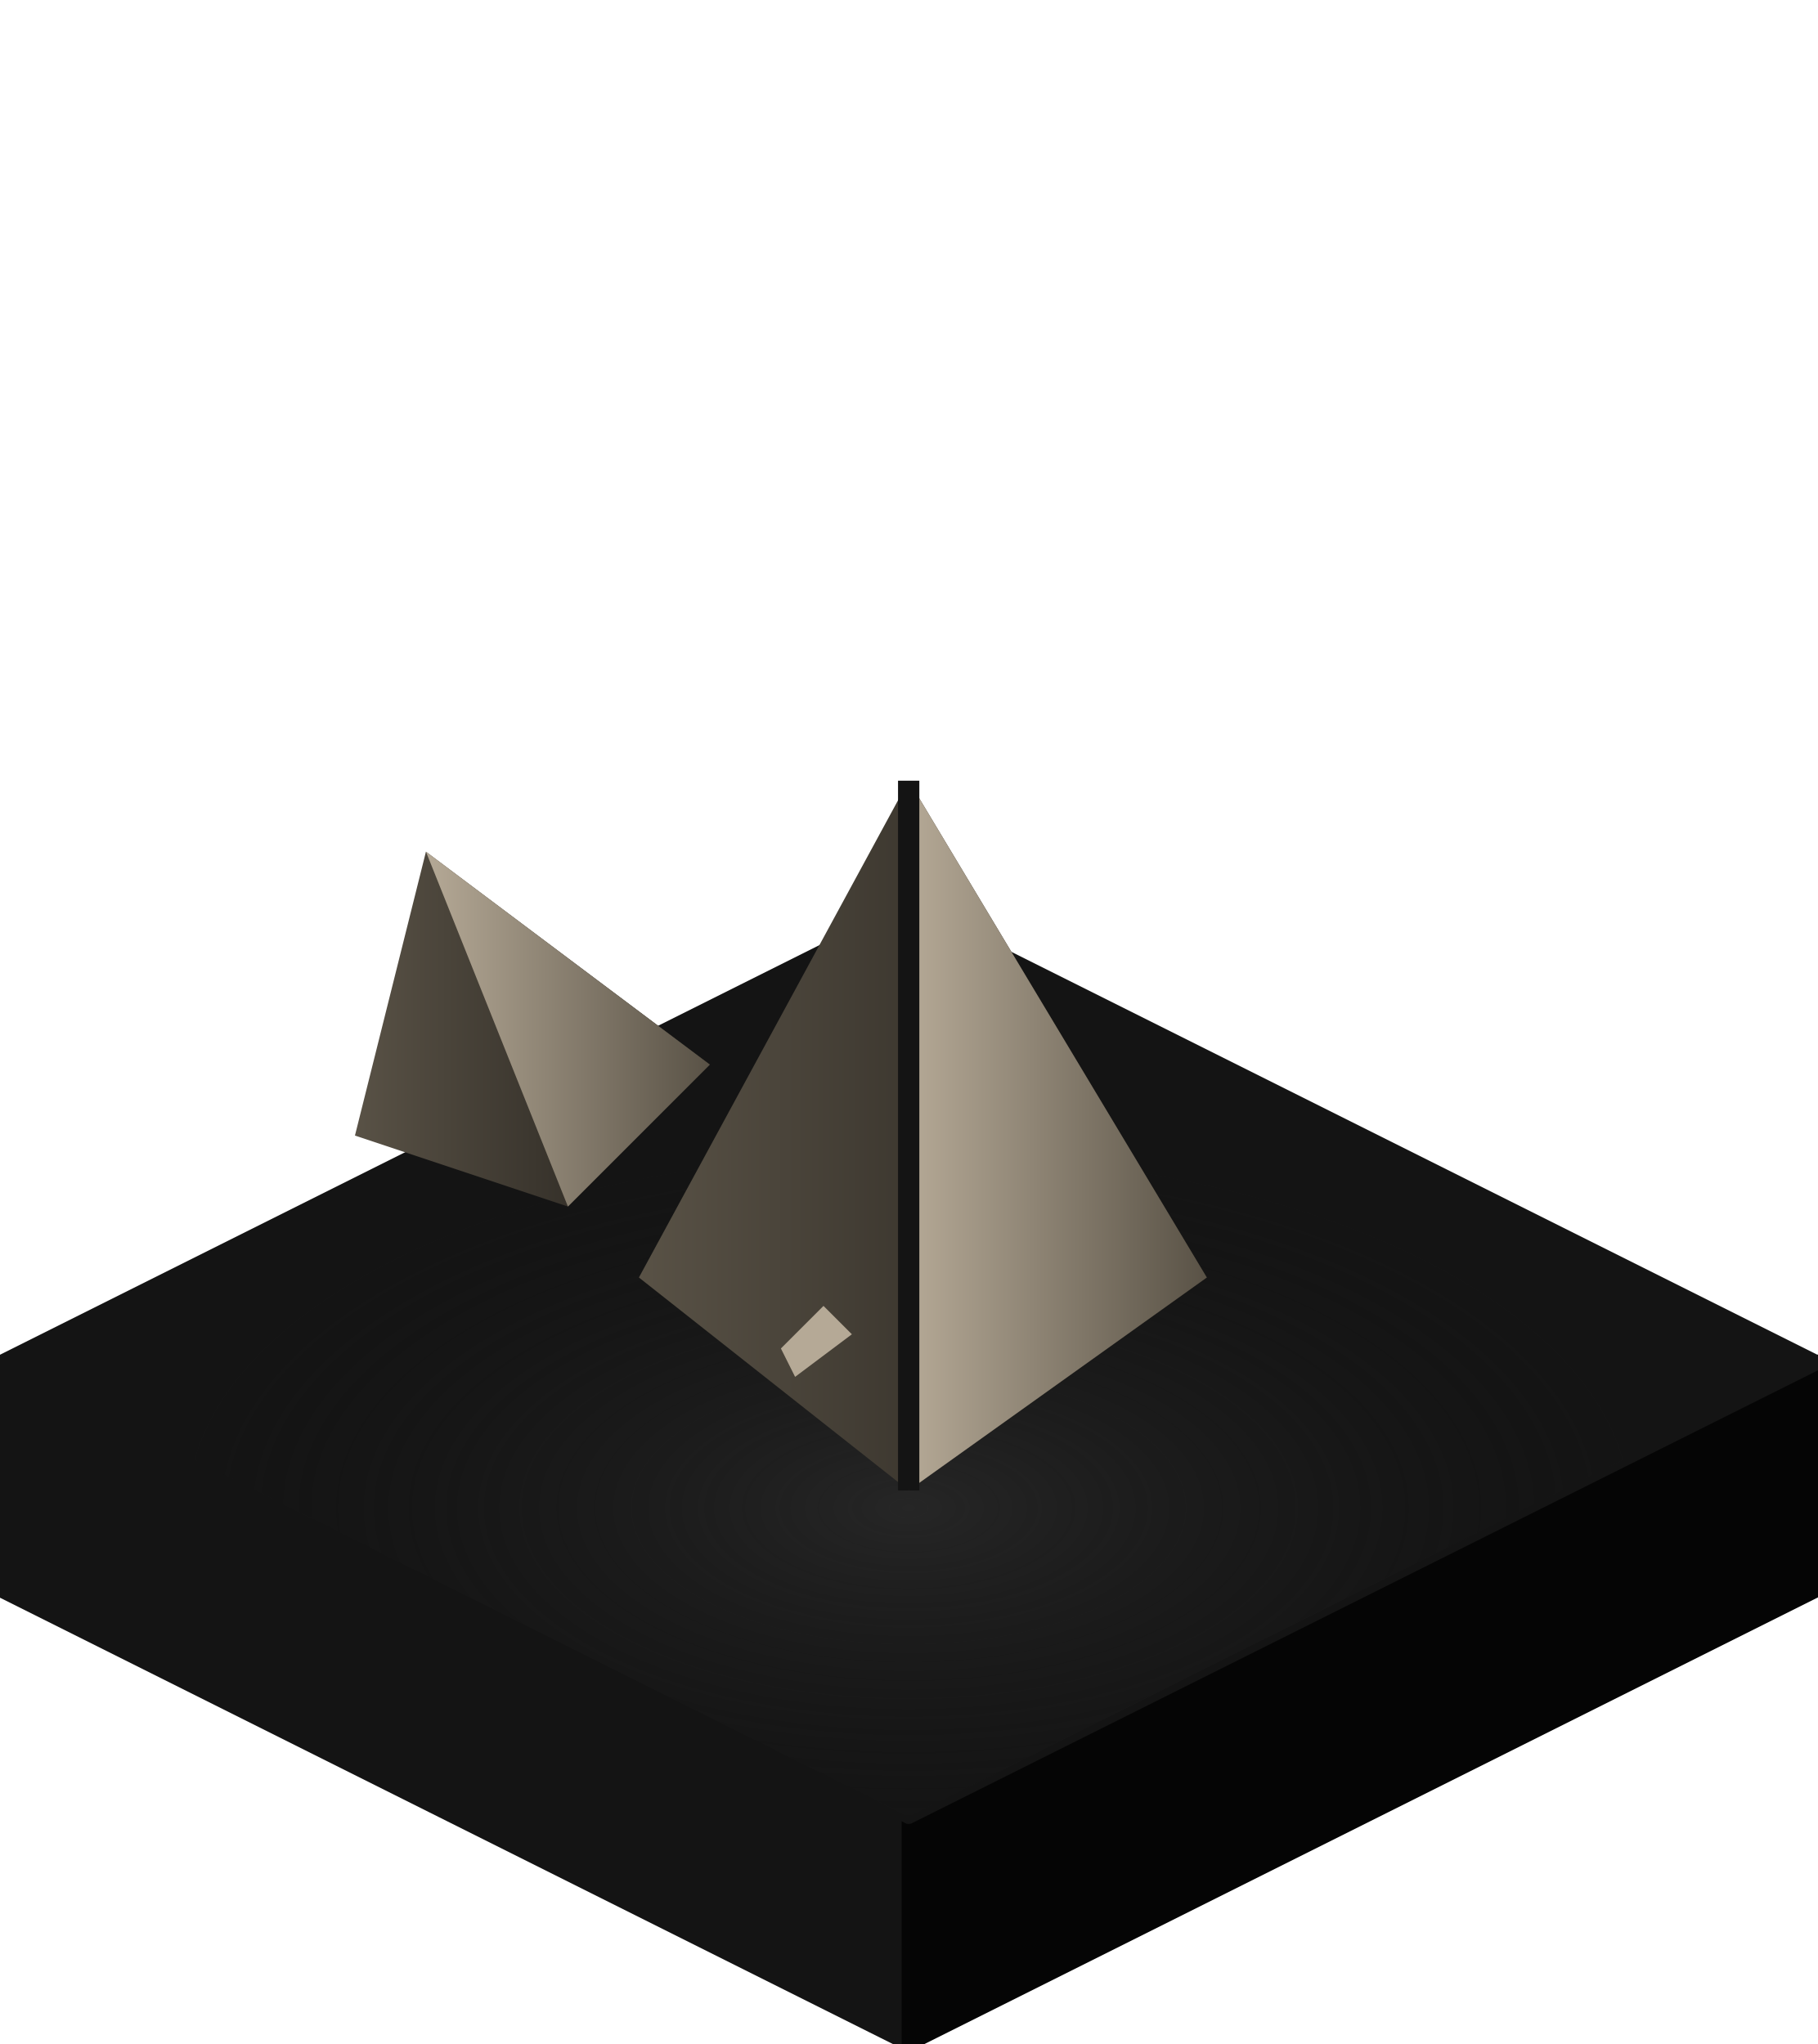
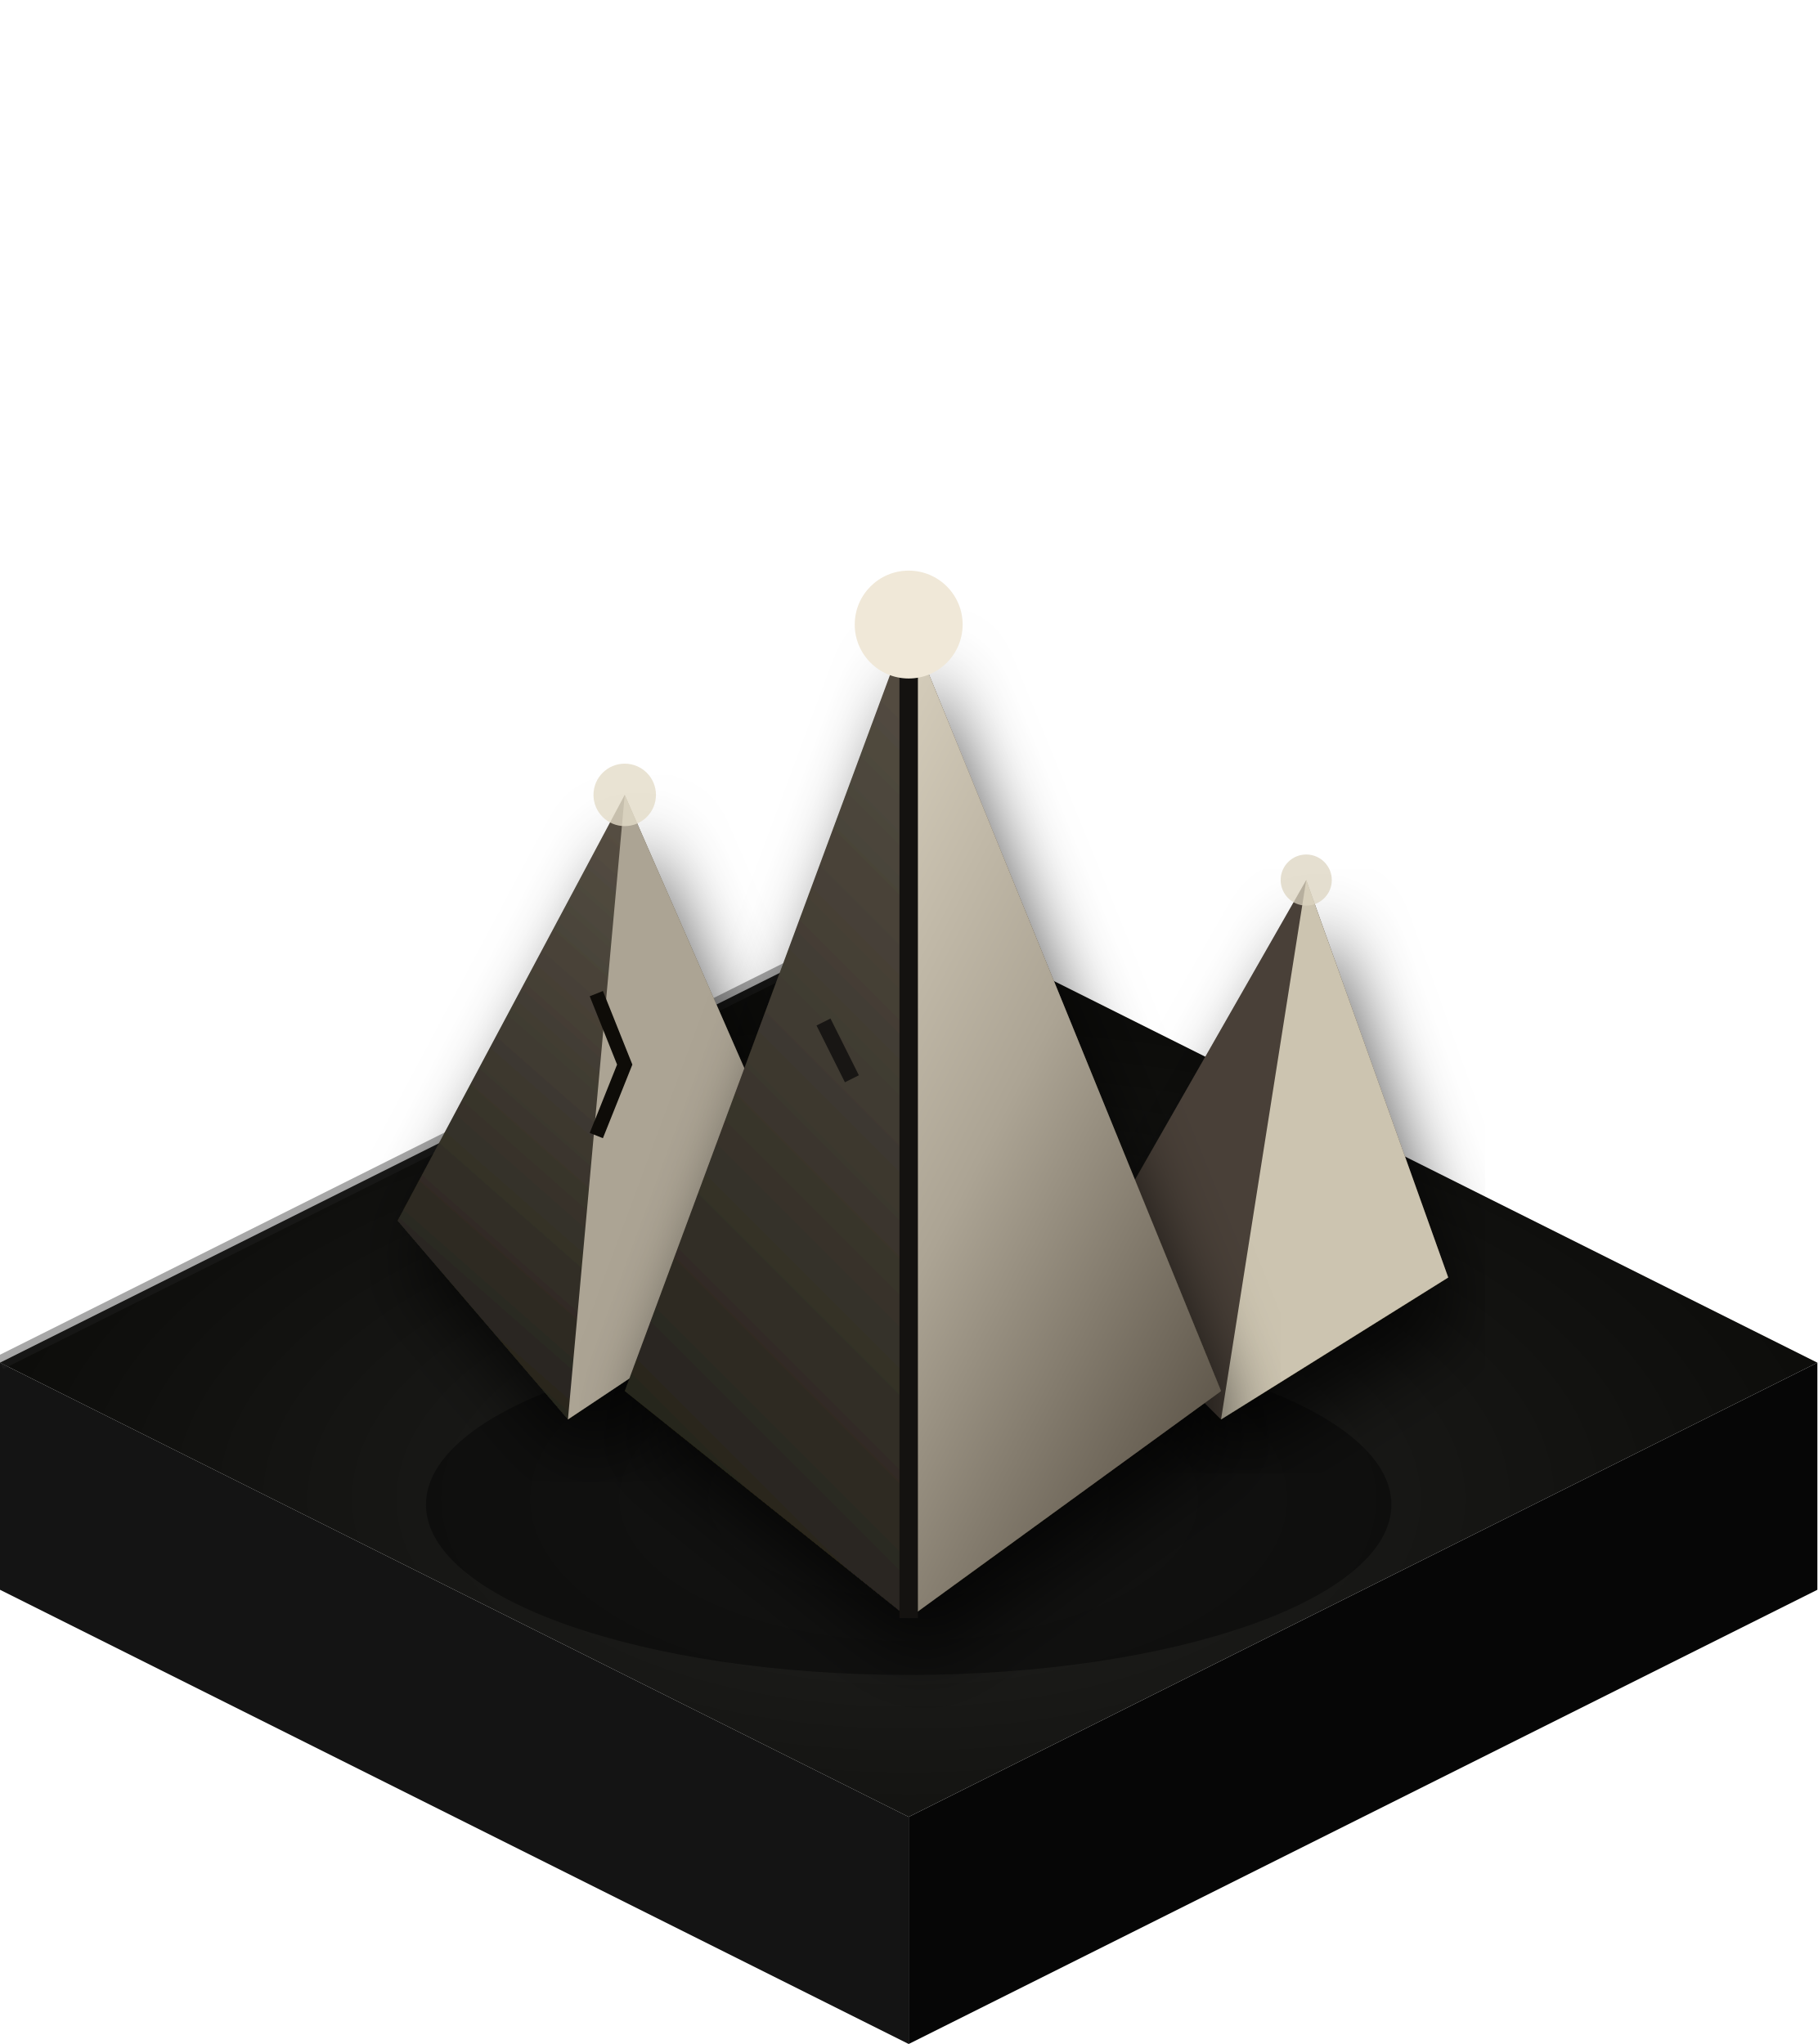
<svg xmlns="http://www.w3.org/2000/svg" viewBox="0 0 128 144">
  <defs>
-     <radialGradient id="rock-center" cx="50%" cy="66%" r="40%">
-       <stop offset="0%" stop-color="#262626" />
-       <stop offset="100%" stop-color="#141414" stop-opacity="0" />
+     <linearGradient id="d" x1="10%" x2="70%" y2="100%">
+       <stop stop-color="#d4ccba" offset="0" />
+       <stop stop-color="#aca494" offset=".45" />
+       <stop stop-color="#5c5448" offset="1" />
+     </linearGradient>
+     <linearGradient id="b" x1="70%" x2="10%" y2="100%">
+       <stop stop-color="#5c5448" offset="0" />
+       <stop stop-color="#201e18" offset="1" />
+     </linearGradient>
+     <radialGradient id="c" cy="65%" r="53%">
+       <stop stop-color="#222220" offset="0" />
+       <stop stop-color="#0c0c0a" offset="1" />
    </radialGradient>
-     <linearGradient id="bone-light" x1="0%" y1="0%" x2="100%" y2="0%">
-       <stop offset="0%" stop-color="#b5a996" />
-       <stop offset="100%" stop-color="#595246" />
-     </linearGradient>
-     <linearGradient id="bone-dark" x1="0%" y1="0%" x2="100%" y2="0%">
-       <stop offset="0%" stop-color="#595246" />
-       <stop offset="100%" stop-color="#1f1c18" />
-     </linearGradient>
+     <filter id="a">
+       <feDropShadow dx="1" dy="3" flood-opacity=".7" stdDeviation="2.5" />
+     </filter>
  </defs>
-   <polygon points="0,96 64,128 64,144 0,112" fill="#141414" stroke="#141414" stroke-width="1" />
-   <polygon points="64,128 128,96 128,112 64,144" fill="#050505" stroke="#050505" stroke-width="1" />
-   <polygon points="64,64 128,96 64,128 0,96" fill="#141414" stroke="#141414" stroke-width="1" stroke-linejoin="round" />
-   <polygon points="64,64 128,96 64,128 0,96" fill="url(#rock-center)" />
-   <polygon points="64,105 85,90 64,55 45,90" fill="url(#bone-dark)" />
-   <polygon points="64,105 85,90 64,55" fill="url(#bone-light)" />
-   <path d="M 64,55 L 64,105" stroke="#141414" stroke-width="1.5" />
-   <polygon points="40,85 50,75 30,60 25,80" fill="url(#bone-dark)" />
-   <polygon points="40,85 50,75 30,60" fill="url(#bone-light)" />
-   <polygon points="55,95 58,92 60,94 56,97" fill="#b5a996" />
+   <polygon points="0 96 64 128 64 144 0 112" fill="#141414" />
+   <polygon points="64 128 128 96 128 112 64 144" fill="#060606" />
+   <polygon points="64 64 128 96 64 128 0 96" fill="url(#c)" />
+   <path d="M64 64 0 96" opacity=".4" stroke="#242422" />
+   <ellipse cx="64" cy="106" rx="34" ry="12" fill="#080808" opacity=".55" />
+   <polygon points="86 100 102 90 92 62 76 90" fill="#484038" filter="url(#a)" />
+   <polygon points="86 100 102 90 92 62" fill="#ccc4b0" />
+   <polygon points="40 100 58 88 44 56 28 86" fill="url(#b)" filter="url(#a)" />
+   <polygon points="40 100 58 88 44 56" fill="#aca494" />
+   <polygon points="64 114 86 98 64 44 44 98" fill="url(#b)" filter="url(#a)" />
+   <polygon points="64 114 86 98 64 44" fill="url(#d)" />
+   <path d="m64 44v70" stroke="#141210" stroke-width="1.3" />
+   <path d="m58 72 2 4" stroke="#181614" stroke-width="1.1" />
+   <path d="m42 70 2 5-2 5" fill="none" stroke="#0e0c08" />
+   <circle cx="64" cy="44" r="3.8" fill="#f0e8d8" />
+   <circle cx="44" cy="56" r="2.2" fill="#e4dcc8" opacity=".8" />
+   <circle cx="92" cy="62" r="1.8" fill="#dcd4c0" opacity=".75" />
</svg>
